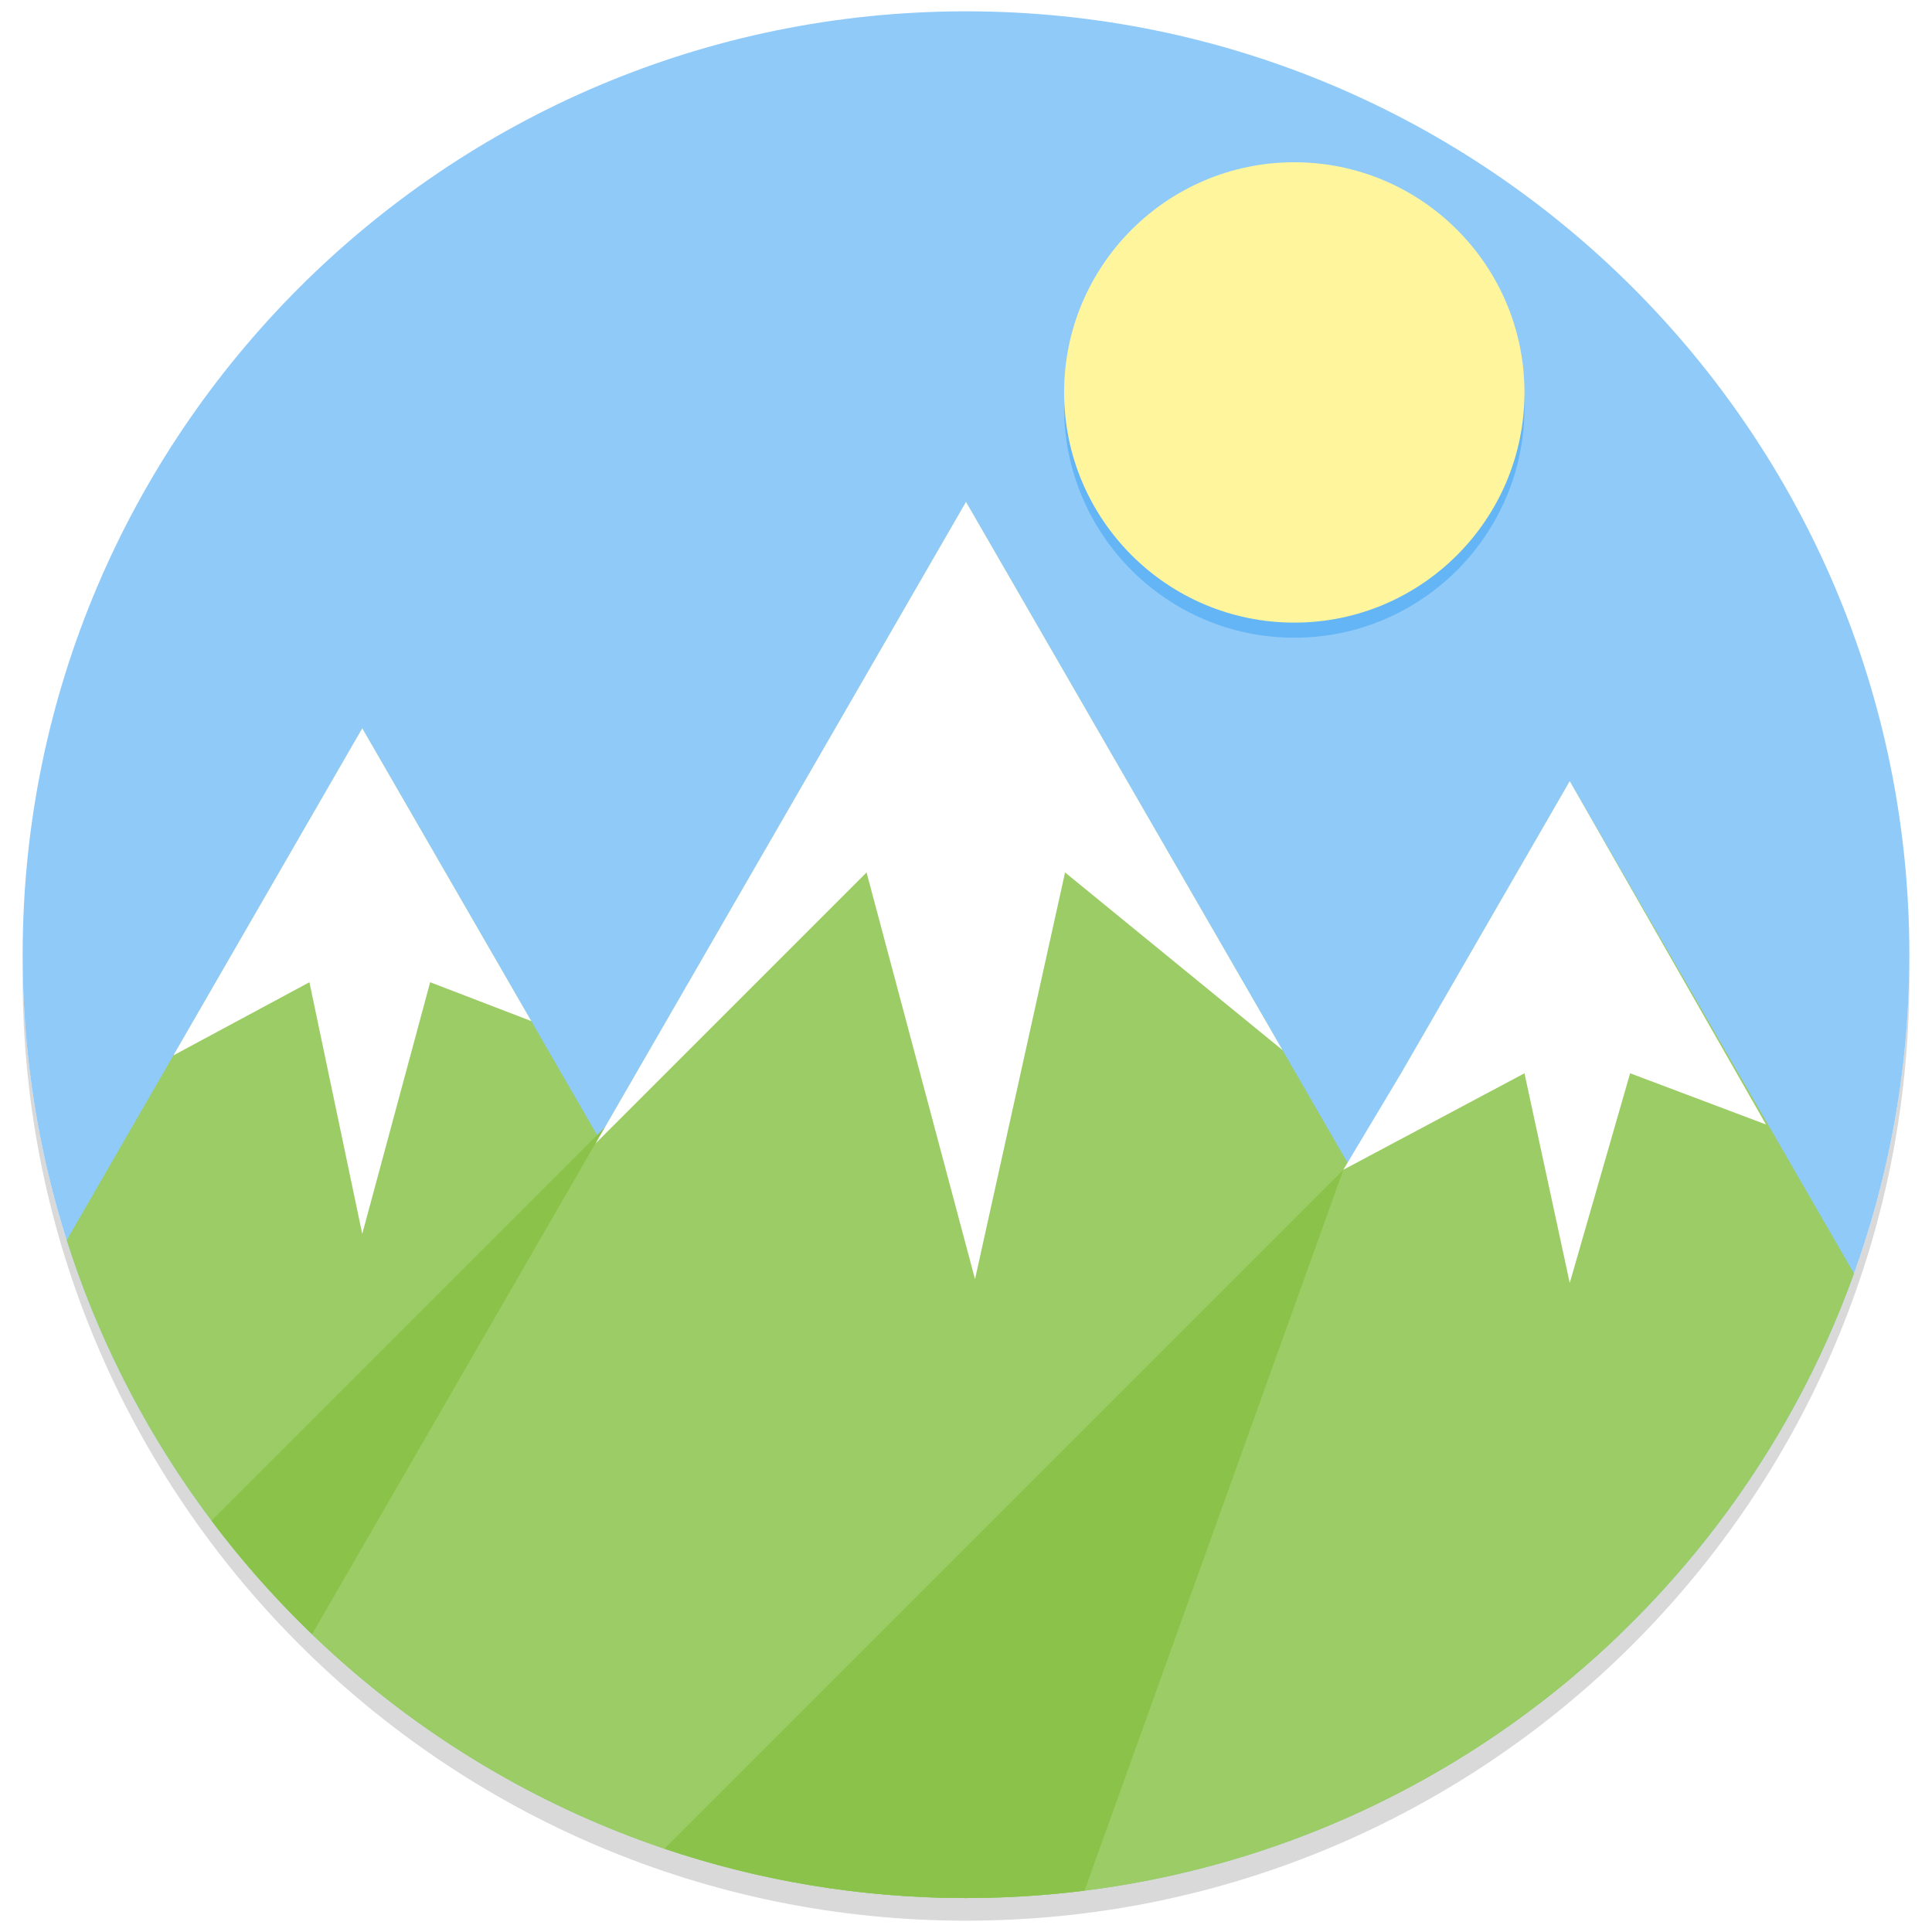
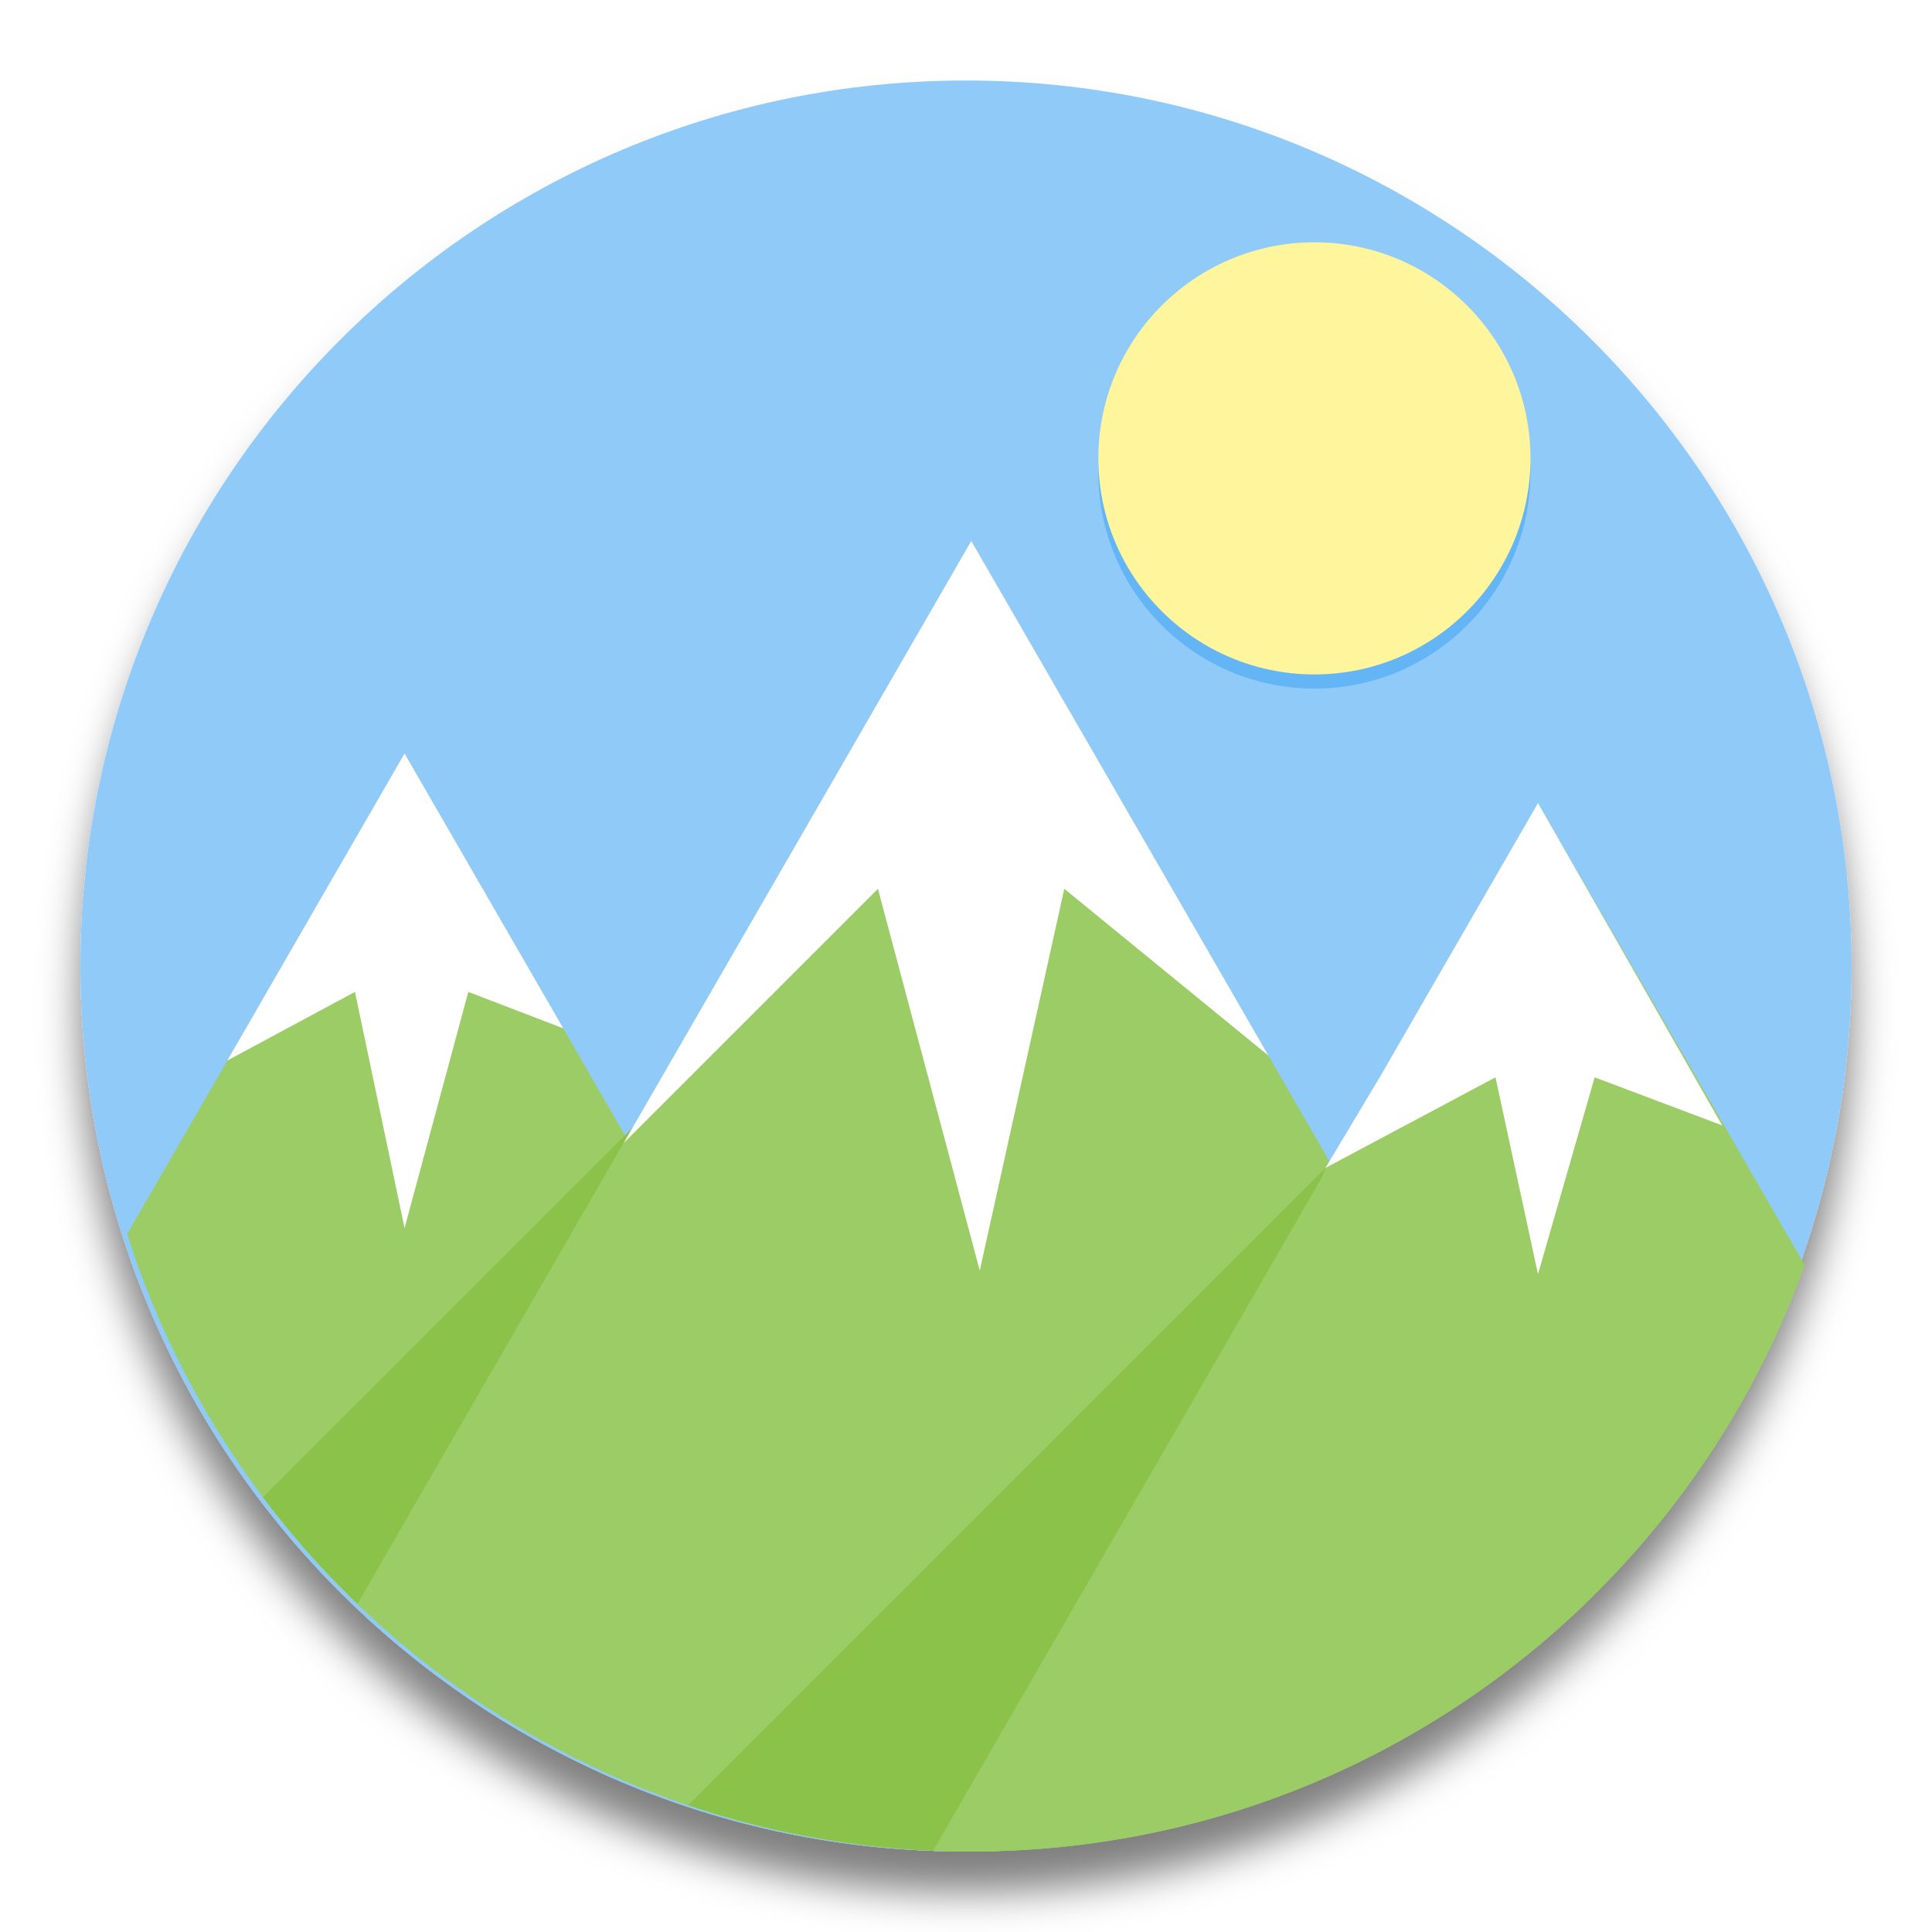
- <svg xmlns="http://www.w3.org/2000/svg" style="isolation:isolate" viewBox="0 0 256 256" width="256" height="256">
+ <svg xmlns="http://www.w3.org/2000/svg" style="isolation:isolate" viewBox="0 0 48 48" width="48" height="48">
  <defs>
-     <clipPath id="_clipPath_UaQVwguc6NNMDfHUPG6qGrLg4qrwmo16">
-       <rect width="256" height="256" />
+     <clipPath id="_clipPath_PXFeBw9p4JdLkOsIDZcnT9oo7FQZvMjD">
+       <rect width="48" height="48" />
    </clipPath>
  </defs>
-   <g clip-path="url(#_clipPath_UaQVwguc6NNMDfHUPG6qGrLg4qrwmo16)">
-     <g style="isolation:isolate" id="Icon">
-       <path d=" M 3.013 128 C 3.003 128.499 3 128.999 3 129.5 C 3 198.489 59.011 254.5 128 254.5 C 196.989 254.5 253 198.489 253 129.5 C 253 128.999 252.997 128.499 252.987 128 C 252.186 196.3 196.488 251.5 128 251.5 C 59.512 251.5 3.814 196.3 3.013 128 Z " fill="rgb(0,0,0)" fill-opacity="0.15" />
-       <path d=" M 3 126.5 C 3 57.511 59.011 1.5 128 1.5 C 196.989 1.5 253 57.511 253 126.5 C 253 195.489 196.989 251.5 128 251.5 C 59.011 251.5 3 195.489 3 126.5 Z " fill="rgb(144,202,249)" />
-       <g id="Group 2">
-         <path d=" M 129.198 251.49 C 128.8 251.498 128.4 251.5 128 251.5 C 72.196 251.5 24.883 214.853 8.837 164.332 L 25.649 135.214 L 30.466 126.87 L 48 96.5 L 103.097 191.93 L 134.642 246.568 C 132.879 248.264 131.066 249.909 129.198 251.49 Z " fill="rgb(156,204,101)" />
-         <path d=" M 23.199 139.457 L 25.649 135.214 L 30.466 126.87 L 48 96.5 L 70.401 135.3 L 57 130.152 L 48 163.5 L 41 130.152 L 23 139.833 L 23.199 139.457 Z " fill="rgb(255,255,255)" />
-         <path d=" M 90.32 245.711 C 65.197 237.767 43.495 222.095 28.011 201.489 L 80.189 149.311 L 72.903 161.93 L 41.358 216.568 C 55.059 229.75 71.755 239.841 90.32 245.711 L 90.32 245.711 Z " fill="rgb(139,195,74)" />
+   <g clip-path="url(#_clipPath_PXFeBw9p4JdLkOsIDZcnT9oo7FQZvMjD)">
+     <g style="isolation:isolate" id="Design">
+       <defs>
+         <filter id="BEwb4szpcGvbTJctzO4F5aAuIPxKNydV" x="-200%" y="-200%" width="400%" height="400%">
+           <feOffset in="SourceAlpha" result="offOut" dx="0" dy="1" />
+           <feGaussianBlur in="offOut" result="blurOut" stdDeviation="0.5" />
+           <feComponentTransfer in="blurOut" result="opacOut">
+             <feFuncA type="table" tableValues="0 0.5" />
+           </feComponentTransfer>
+           <feBlend in="SourceGraphic" in2="opacOut" mode="normal" />
+         </filter>
+       </defs>
+       <g filter="url(#BEwb4szpcGvbTJctzO4F5aAuIPxKNydV)">
+         <path d=" M 2 24 C 2 11.858 11.858 2 24 2 C 36.142 2 46 11.858 46 24 C 46 36.142 36.142 46 24 46 C 11.858 46 2 36.142 2 24 Z " fill="rgb(144,202,249)" />
      </g>
-       <g id="Group 1">
-         <path d=" M 214.642 216.568 C 192.165 238.195 161.624 251.5 128 251.5 C 94.376 251.5 63.835 238.195 41.358 216.568 L 72.903 161.93 L 105.649 105.214 L 128 66.5 L 183.097 161.93 L 214.642 216.568 Z " fill="rgb(156,204,101)" />
-         <path d=" M 78.927 151.496 L 105.649 105.214 L 128 66.5 L 169.941 139.145 L 141.127 115.602 L 129.195 169.5 L 114.822 115.602 L 78.927 151.496 Z " fill="rgb(255,255,255)" />
-       </g>
-       <g id="Group 3">
-         <path d=" M 245.669 168.745 C 228.332 216.973 182.166 251.5 128 251.5 C 126.197 251.5 124.403 251.462 122.618 251.386 L 152.903 198.93 L 185.649 142.214 L 208 103.5 L 245.669 168.745 Z " fill="rgb(156,204,101)" />
-         <path d=" M 143.711 250.52 C 138.564 251.167 133.321 251.5 128 251.5 C 114.027 251.5 100.586 249.202 88.036 244.964 L 178 155 L 143.711 250.52 Z " fill="rgb(139,195,74)" />
-         <path d=" M 178 155 L 185.649 142.214 L 208 103.5 L 234 149 L 216 142.214 L 208 170 L 202 142.214 L 178 155 Z " fill="rgb(255,255,255)" />
+       <g id="Group items">
+         <g id="Group 2">
+           <path d=" M 24.342 45.998 C 24.272 46 24.202 46 24.131 46 C 14.31 46 5.983 39.55 3.159 30.658 L 6.118 25.534 L 6.965 24.065 L 10.051 18.72 L 19.748 35.516 L 25.3 45.132 C 24.99 45.43 24.671 45.72 24.342 45.998 Z " fill="rgb(156,204,101)" />
+           <path d=" M 5.686 26.28 L 6.118 25.534 L 6.965 24.065 L 10.051 18.72 L 13.994 25.549 L 11.635 24.643 L 10.051 30.512 L 8.819 24.643 L 5.651 26.347 L 5.686 26.28 Z " fill="rgb(255,255,255)" />
+           <path d=" M 17.5 44.981 C 13.078 43.583 9.259 40.825 6.533 37.198 L 15.717 28.015 L 14.434 30.236 L 8.883 39.852 C 11.294 42.172 14.232 43.948 17.5 44.981 L 17.5 44.981 Z " fill="rgb(139,195,74)" />
+         </g>
+         <g id="Group 1">
+           <path d=" M 39.38 39.852 C 35.425 43.658 30.049 46 24.131 46 C 18.214 46 12.838 43.658 8.883 39.852 L 14.434 30.236 L 20.198 20.254 L 24.131 13.44 L 33.828 30.236 L 39.38 39.852 Z " fill="rgb(156,204,101)" />
+           <path d=" M 15.495 28.399 L 20.198 20.254 L 24.131 13.44 L 31.513 26.225 L 26.442 22.082 L 24.342 31.568 L 21.812 22.082 L 15.495 28.399 Z " fill="rgb(255,255,255)" />
+         </g>
+         <g id="Group 3">
+           <path d=" M 26.897 45.828 C 25.991 45.941 25.068 46 24.131 46 C 21.672 46 19.307 45.596 17.098 44.85 L 32.931 29.016 L 26.897 45.828 Z " fill="rgb(139,195,74)" />
+           <path d=" M 44.841 31.435 C 41.79 39.923 33.665 46 24.131 46 C 23.814 46 23.498 45.993 23.184 45.98 L 28.514 36.748 L 34.278 26.766 L 38.211 19.952 L 44.841 31.435 Z " fill="rgb(156,204,101)" />
+           <path d=" M 32.931 29.016 L 34.278 26.766 L 38.211 19.952 L 42.787 27.96 L 39.619 26.766 L 38.211 31.656 L 37.155 26.766 L 32.931 29.016 Z " fill="rgb(255,255,255)" />
+         </g>
      </g>
      <g id="Sol">
-         <path d=" M 141 54 C 141 37.167 154.667 23.5 171.5 23.5 C 188.333 23.5 202 37.167 202 54 C 202 70.833 188.333 84.5 171.5 84.5 C 154.667 84.5 141 70.833 141 54 Z " fill="rgb(100,181,246)" />
-         <path d=" M 141 52 C 141 35.167 154.667 21.5 171.5 21.5 C 188.333 21.5 202 35.167 202 52 C 202 68.833 188.333 82.5 171.5 82.5 C 154.667 82.5 141 68.833 141 52 Z " fill="rgb(255,245,157)" />
+         <path d=" M 27.288 11.74 C 27.288 8.777 29.693 6.372 32.656 6.372 C 35.619 6.372 38.024 8.777 38.024 11.74 C 38.024 14.703 35.619 17.108 32.656 17.108 C 29.693 17.108 27.288 14.703 27.288 11.74 Z " fill="rgb(100,181,246)" />
+         <path d=" M 27.288 11.388 C 27.288 8.425 29.693 6.02 32.656 6.02 C 35.619 6.02 38.024 8.425 38.024 11.388 C 38.024 14.351 35.619 16.756 32.656 16.756 C 29.693 16.756 27.288 14.351 27.288 11.388 Z " fill="rgb(255,245,157)" />
      </g>
    </g>
  </g>
</svg>
